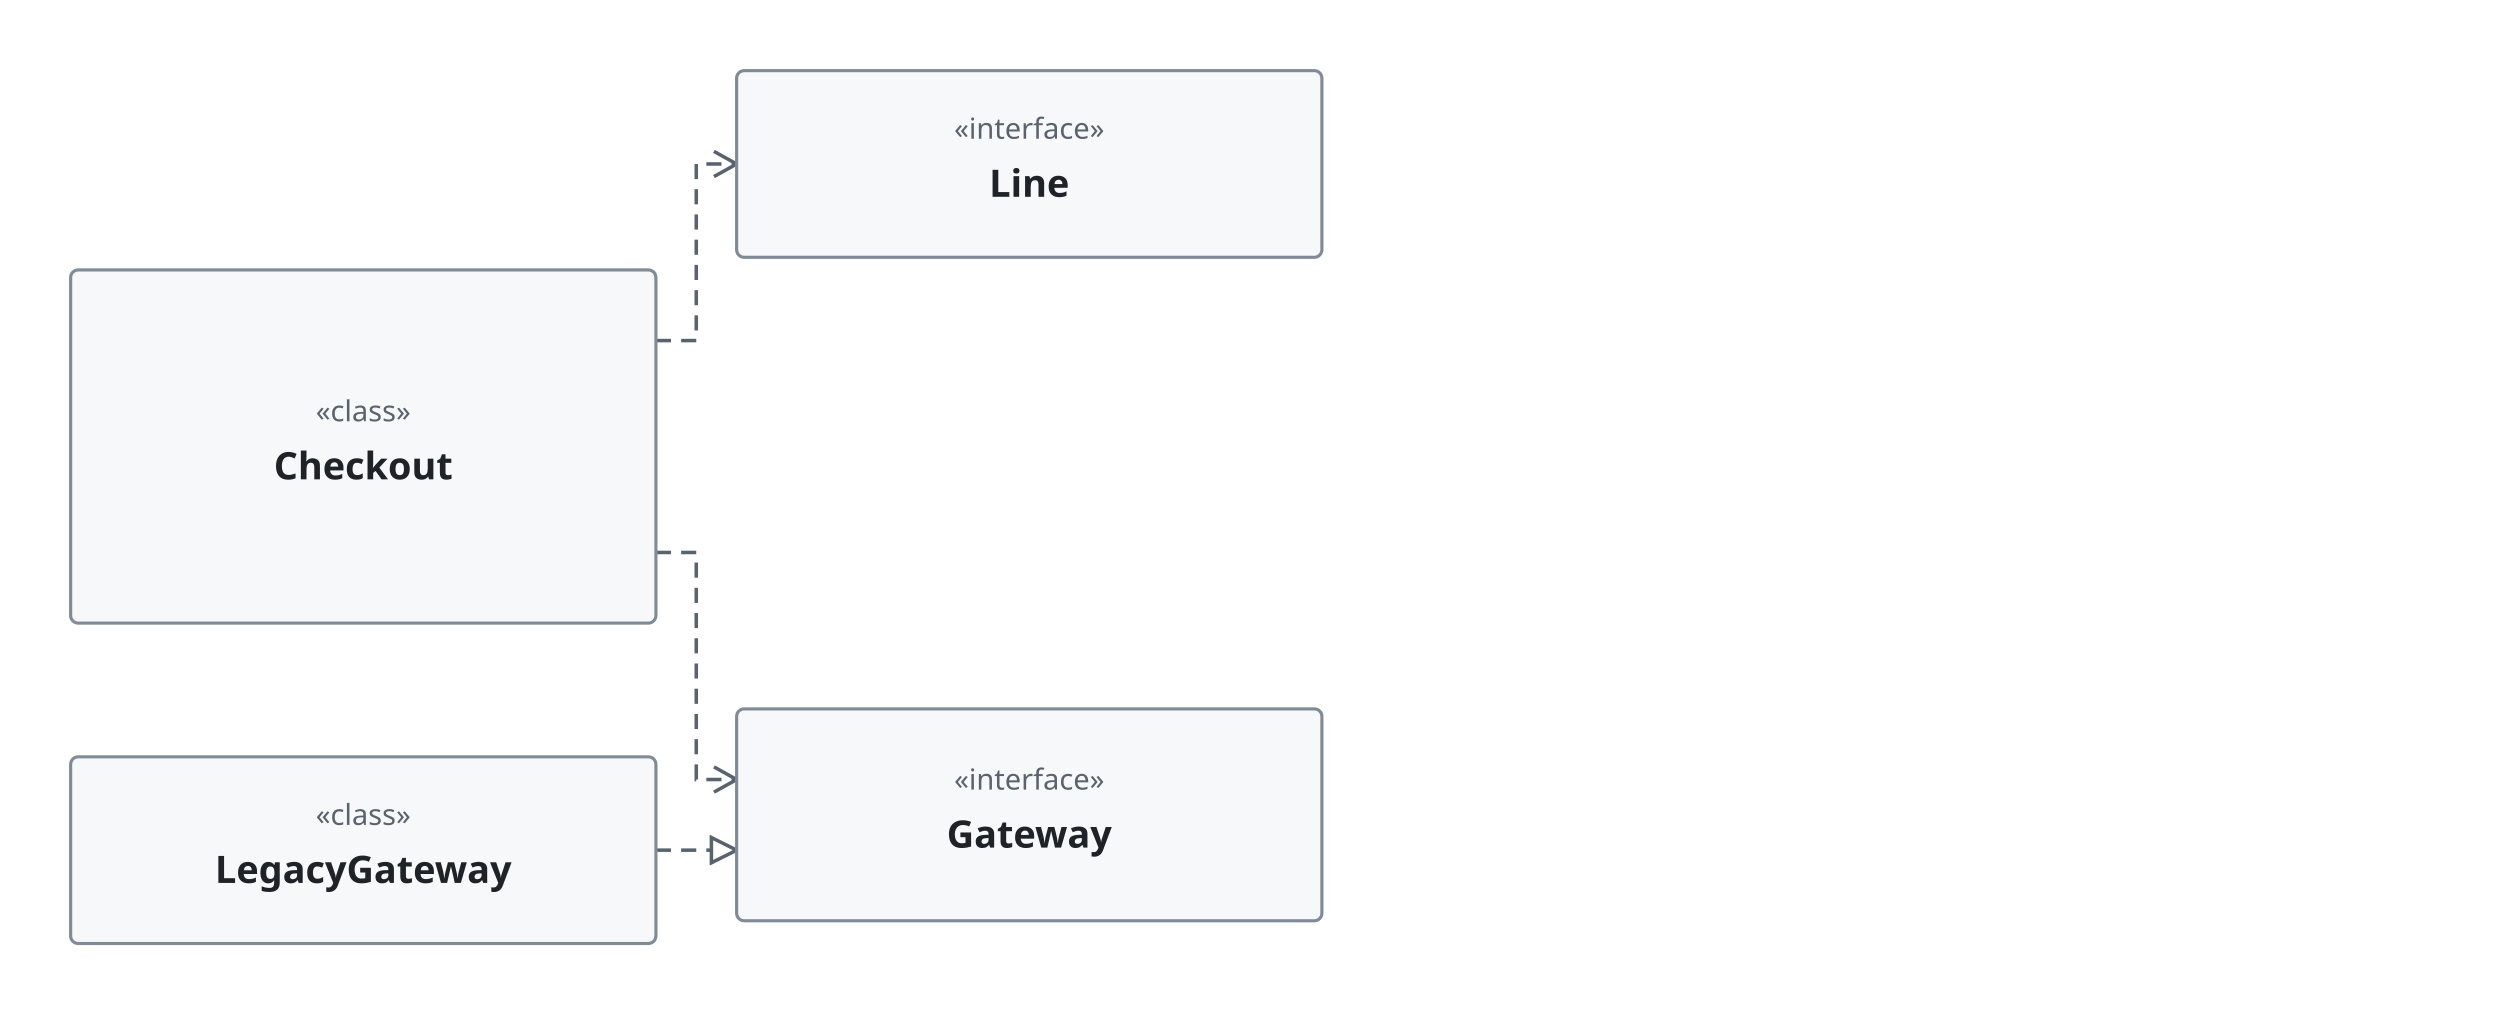
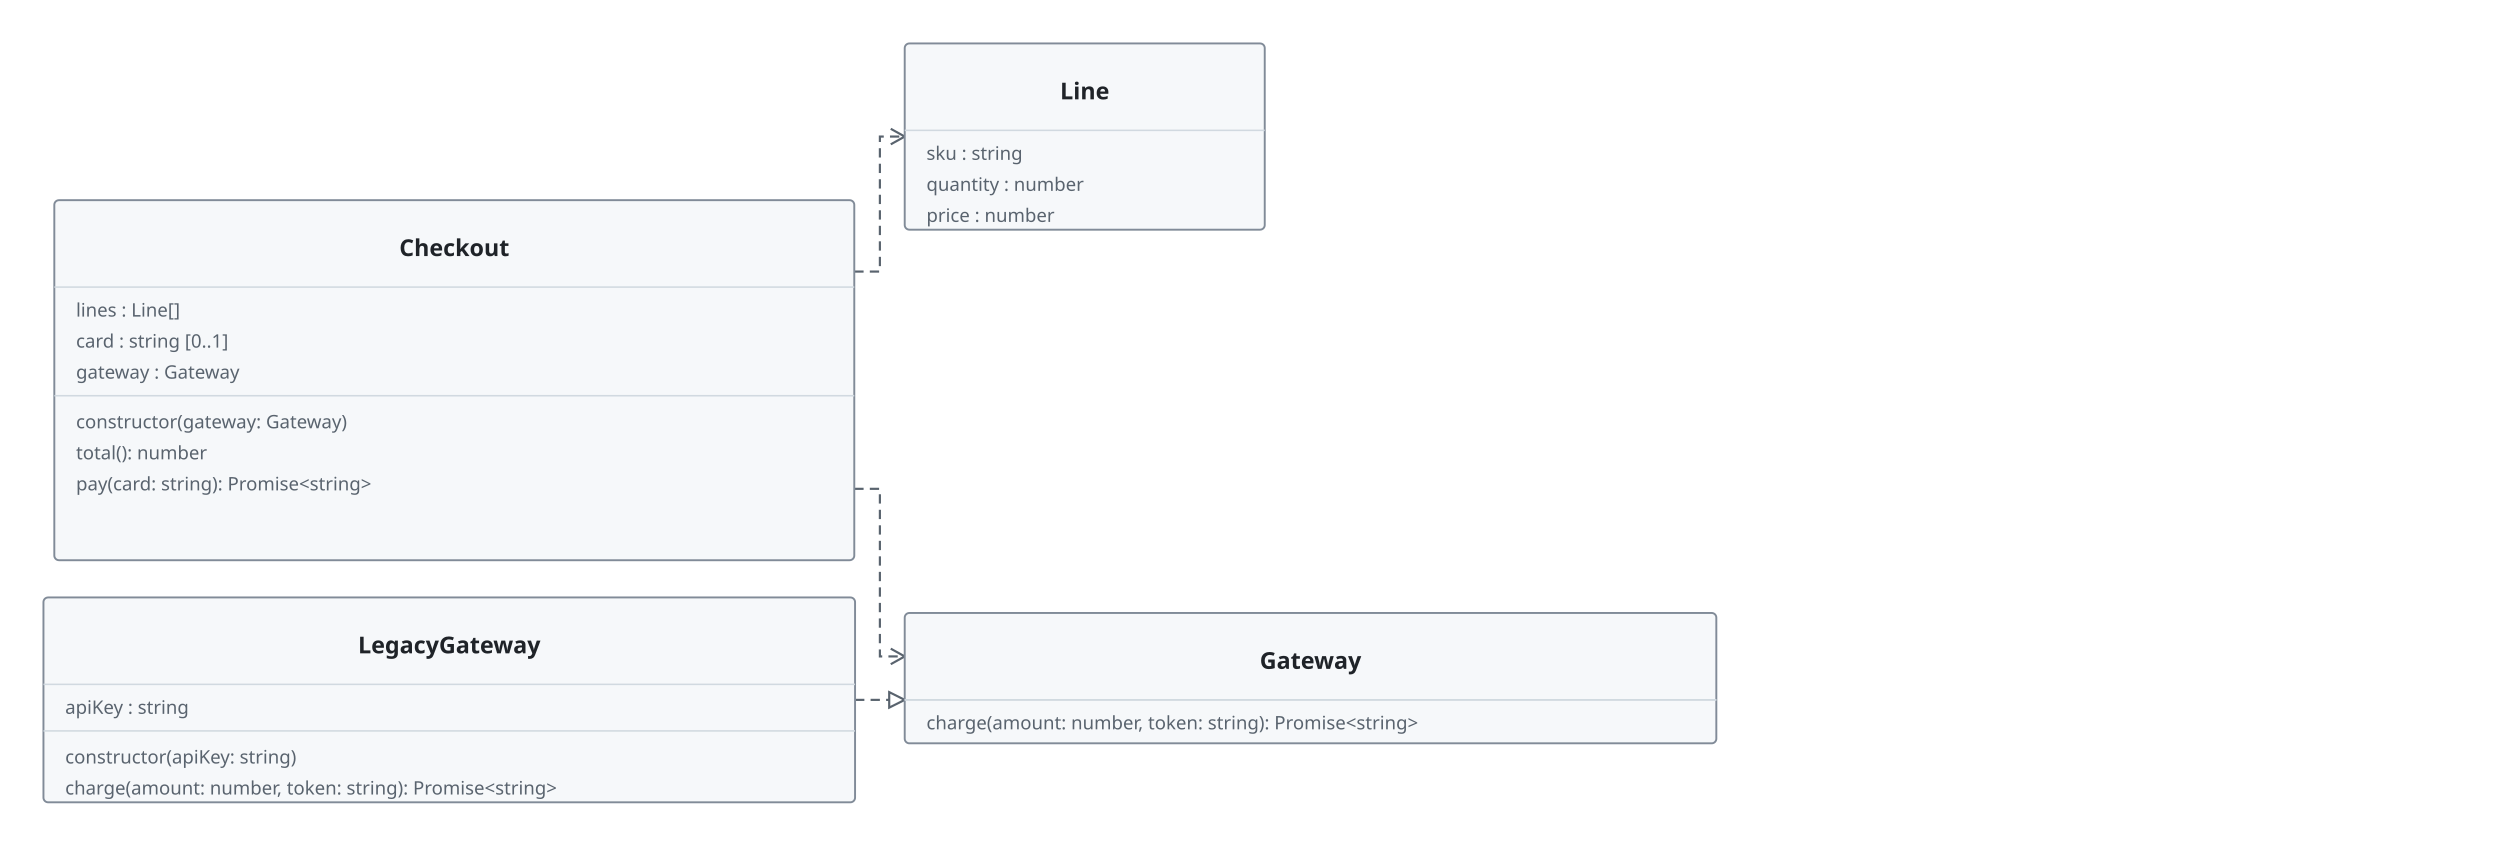
- <svg xmlns="http://www.w3.org/2000/svg" width="991" height="402" viewBox="0 0 991 402" role="img" aria-label="Saved payment methods" text-rendering="geometricPrecision" style="font-family:-apple-system,BlinkMacSystemFont,Segoe UI,Noto Sans,Helvetica,Arial,sans-serif">
+ <svg xmlns="http://www.w3.org/2000/svg" width="1611" height="545" viewBox="0 0 1611 545" role="img" aria-label="Saved payment methods" text-rendering="geometricPrecision" style="font-family:-apple-system,BlinkMacSystemFont,Segoe UI,Noto Sans,Helvetica,Arial,sans-serif">
  <defs>
    <marker id="inheritance-_R_0_-DEPENDENCY" markerWidth="12" markerHeight="12" refX="10" refY="6" orient="auto" markerUnits="userSpaceOnUse">
      <path d="M1 1 L10 6 L1 11" fill="none" stroke="var(--diagram-edge,#59636e)" stroke-width="1.4" />
    </marker>
    <marker id="inheritance-_R_0_-DEPENDENCY-active" markerWidth="12" markerHeight="12" refX="10" refY="6" orient="auto" markerUnits="userSpaceOnUse">
      <path d="M1 1 L10 6 L1 11" fill="none" stroke="var(--accent,#0969da)" stroke-width="1.4" />
    </marker>
    <marker id="inheritance-_R_0_-DEPENDENCY-primary" markerWidth="12" markerHeight="12" refX="10" refY="6" orient="auto" markerUnits="userSpaceOnUse">
      <path d="M1 1 L10 6 L1 11" fill="none" stroke="var(--diagram-selection,#9a6700)" stroke-width="1.4" />
    </marker>
    <marker id="inheritance-_R_0_-SHARED" markerWidth="15" markerHeight="12" refX="1" refY="6" orient="auto-start-reverse" markerUnits="userSpaceOnUse">
      <path d="M1 6 L7 1 L13 6 L7 11 Z" fill="var(--canvas,#ffffff)" stroke="var(--diagram-edge,#59636e)" stroke-width="1.4" />
    </marker>
    <marker id="inheritance-_R_0_-SHARED-active" markerWidth="15" markerHeight="12" refX="1" refY="6" orient="auto-start-reverse" markerUnits="userSpaceOnUse">
      <path d="M1 6 L7 1 L13 6 L7 11 Z" fill="var(--canvas,#ffffff)" stroke="var(--accent,#0969da)" stroke-width="1.4" />
    </marker>
    <marker id="inheritance-_R_0_-SHARED-primary" markerWidth="15" markerHeight="12" refX="1" refY="6" orient="auto-start-reverse" markerUnits="userSpaceOnUse">
      <path d="M1 6 L7 1 L13 6 L7 11 Z" fill="var(--canvas,#ffffff)" stroke="var(--diagram-selection,#9a6700)" stroke-width="1.4" />
    </marker>
    <marker id="inheritance-_R_0_-COMPOSITE" markerWidth="15" markerHeight="12" refX="1" refY="6" orient="auto-start-reverse" markerUnits="userSpaceOnUse">
      <path d="M1 6 L7 1 L13 6 L7 11 Z" fill="var(--diagram-edge,#59636e)" stroke="var(--diagram-edge,#59636e)" stroke-width="1.4" />
    </marker>
    <marker id="inheritance-_R_0_-COMPOSITE-active" markerWidth="15" markerHeight="12" refX="1" refY="6" orient="auto-start-reverse" markerUnits="userSpaceOnUse">
      <path d="M1 6 L7 1 L13 6 L7 11 Z" fill="var(--accent,#0969da)" stroke="var(--accent,#0969da)" stroke-width="1.4" />
    </marker>
    <marker id="inheritance-_R_0_-COMPOSITE-primary" markerWidth="15" markerHeight="12" refX="1" refY="6" orient="auto-start-reverse" markerUnits="userSpaceOnUse">
      <path d="M1 6 L7 1 L13 6 L7 11 Z" fill="var(--diagram-selection,#9a6700)" stroke="var(--diagram-selection,#9a6700)" stroke-width="1.4" />
    </marker>
    <marker id="inheritance-_R_0_" markerWidth="13" markerHeight="12" refX="11" refY="6" orient="auto" markerUnits="userSpaceOnUse">
      <path d="M1 1 L11 6 L1 11 Z" fill="var(--canvas,#ffffff)" stroke="var(--diagram-inheritance,#59636e)" stroke-width="1.4" />
    </marker>
    <marker id="inheritance-_R_0_-active" markerWidth="13" markerHeight="12" refX="11" refY="6" orient="auto" markerUnits="userSpaceOnUse">
      <path d="M1 1 L11 6 L1 11 Z" fill="var(--canvas,#ffffff)" stroke="var(--accent,#0969da)" stroke-width="1.4" />
    </marker>
    <marker id="inheritance-_R_0_-primary" markerWidth="13" markerHeight="12" refX="11" refY="6" orient="auto" markerUnits="userSpaceOnUse">
      <path d="M1 1 L11 6 L1 11 Z" fill="var(--canvas,#ffffff)" stroke="var(--diagram-selection,#9a6700)" stroke-width="1.4" />
    </marker>
  </defs>
  <g class="relation-routes">
    <g class="diagram-element edge relation-route generalization" data-edge="generalization:LegacyGateway:Gateway" data-element-kind="edge" data-element-id="generalization:LegacyGateway:Gateway" data-source="LegacyGateway" data-target="Gateway" aria-label="LegacyGateway implements Gateway">
      <g>
-         <path class="edge-path" d="M260 337 L292 337" fill="none" stroke="var(--diagram-inheritance,#59636e)" stroke-width="1.4" stroke-dasharray="6 4" marker-end="url(#inheritance-_R_0_)" />
+         <path class="edge-path" d="M551 451 L583 451" fill="none" stroke="var(--diagram-inheritance,#59636e)" stroke-width="1.4" stroke-dasharray="6 4" marker-end="url(#inheritance-_R_0_)" />
      </g>
    </g>
    <g class="diagram-element edge relation-route" data-edge="relation:Checkout:Gateway" data-element-kind="edge" data-element-id="relation:Checkout:Gateway" data-source="Checkout" data-target="Gateway" aria-label="Generalization: Checkout, Gateway">
      <g>
-         <path class="edge-path" d="M260 219 L276 219 L276 309 L292 309" fill="none" stroke="var(--diagram-edge,#59636e)" stroke-width="1.4" stroke-dasharray="6 4" marker-end="url(#inheritance-_R_0_-DEPENDENCY)" />
+         <path class="edge-path" d="M550.5 315 L567 315 L567 423 L583 423" fill="none" stroke="var(--diagram-edge,#59636e)" stroke-width="1.4" stroke-dasharray="6 4" marker-end="url(#inheritance-_R_0_-DEPENDENCY)" />
      </g>
    </g>
    <g class="diagram-element edge relation-route" data-edge="relation:Checkout:Line" data-element-kind="edge" data-element-id="relation:Checkout:Line" data-source="Checkout" data-target="Line" aria-label="Generalization: Checkout, Line">
      <g>
-         <path class="edge-path" d="M260 135 L276 135 L276 65 L292 65" fill="none" stroke="var(--diagram-edge,#59636e)" stroke-width="1.4" stroke-dasharray="6 4" marker-end="url(#inheritance-_R_0_-DEPENDENCY)" />
+         <path class="edge-path" d="M550.5 175 L567 175 L567 88 L583 88" fill="none" stroke="var(--diagram-edge,#59636e)" stroke-width="1.4" stroke-dasharray="6 4" marker-end="url(#inheritance-_R_0_-DEPENDENCY)" />
      </g>
    </g>
  </g>
  <g class="relation-label-layer" />
  <g class="node-layer">
-     <g id="node-Checkout" class="diagram-element node" data-name="Checkout" data-node-id="Checkout" data-element-kind="node" data-element-id="Checkout" aria-label="Checkout" transform="translate(28 107)">
-       <rect class="node-box" width="232" height="140" rx="3" fill="var(--surface,#f6f8fa)" stroke="var(--diagram-border,#818b98)" stroke-width="1.25" vector-effect="non-scaling-stroke" />
-       <text x="116" y="60" text-anchor="middle" fill="var(--diagram-muted,#59636e)" font-size="11.5">«class»</text>
-       <text x="116" y="83" text-anchor="middle" fill="var(--text,#1f2328)" font-size="15" font-weight="600">Checkout</text>
+     <g id="node-Checkout" class="diagram-element node" data-name="Checkout" data-node-id="Checkout" data-element-kind="node" data-element-id="Checkout" aria-label="Checkout" transform="translate(35 129)">
+       <rect class="node-box" width="515.5" height="232" rx="3" fill="var(--surface,#f6f8fa)" stroke="var(--diagram-border,#818b98)" stroke-width="1.25" vector-effect="non-scaling-stroke" />
+       <text x="257.75" y="36" text-anchor="middle" fill="var(--text,#1f2328)" font-size="15" font-weight="600">Checkout</text>
+       <path d="M0 56 H515.5" stroke="var(--diagram-divider,#d1d9e0)" />
+       <g class="attributes" fill="var(--diagram-attribute,#59636e)" font-size="12">
+         <text x="14" y="75">lines : Line[]</text>
+         <text x="14" y="95">card : string [0..1]</text>
+         <text x="14" y="115">gateway : Gateway</text>
+       </g>
+       <path d="M0 126 H515.5" stroke="var(--diagram-divider,#d1d9e0)" />
+       <g class="methods" fill="var(--diagram-attribute,#59636e)" font-size="12">
+         <text x="14" y="147">constructor(gateway: Gateway)</text>
+         <text x="14" y="167">total(): number</text>
+         <text x="14" y="187">pay(card: string): Promise&lt;string&gt;</text>
+       </g>
    </g>
-     <g id="node-Gateway" class="diagram-element node" data-name="Gateway" data-node-id="Gateway" data-element-kind="node" data-element-id="Gateway" aria-label="Gateway" transform="translate(292 281)">
-       <rect class="node-box" width="232" height="84" rx="3" fill="var(--surface,#f6f8fa)" stroke="var(--diagram-border,#818b98)" stroke-width="1.25" vector-effect="non-scaling-stroke" />
-       <text x="116" y="32" text-anchor="middle" fill="var(--diagram-muted,#59636e)" font-size="11.5">«interface»</text>
-       <text x="116" y="55" text-anchor="middle" fill="var(--text,#1f2328)" font-size="15" font-weight="600">Gateway</text>
+     <g id="node-Gateway" class="diagram-element node" data-name="Gateway" data-node-id="Gateway" data-element-kind="node" data-element-id="Gateway" aria-label="Gateway" transform="translate(583 395)">
+       <rect class="node-box" width="523" height="84" rx="3" fill="var(--surface,#f6f8fa)" stroke="var(--diagram-border,#818b98)" stroke-width="1.25" vector-effect="non-scaling-stroke" />
+       <text x="261.5" y="36" text-anchor="middle" fill="var(--text,#1f2328)" font-size="15" font-weight="600">Gateway</text>
+       <path d="M0 56 H523" stroke="var(--diagram-divider,#d1d9e0)" />
+       <g class="attributes" fill="var(--diagram-attribute,#59636e)" font-size="12" />
+       <path d="M0 56 H523" stroke="var(--diagram-divider,#d1d9e0)" />
+       <g class="methods" fill="var(--diagram-attribute,#59636e)" font-size="12">
+         <text x="14" y="75">charge(amount: number, token: string): Promise&lt;string&gt;</text>
+       </g>
    </g>
-     <g id="node-LegacyGateway" class="diagram-element node" data-name="LegacyGateway" data-node-id="LegacyGateway" data-element-kind="node" data-element-id="LegacyGateway" aria-label="LegacyGateway" transform="translate(28 300)">
-       <rect class="node-box" width="232" height="74" rx="3" fill="var(--surface,#f6f8fa)" stroke="var(--diagram-border,#818b98)" stroke-width="1.25" vector-effect="non-scaling-stroke" />
-       <text x="116" y="27" text-anchor="middle" fill="var(--diagram-muted,#59636e)" font-size="11.5">«class»</text>
-       <text x="116" y="50" text-anchor="middle" fill="var(--text,#1f2328)" font-size="15" font-weight="600">LegacyGateway</text>
+     <g id="node-LegacyGateway" class="diagram-element node" data-name="LegacyGateway" data-node-id="LegacyGateway" data-element-kind="node" data-element-id="LegacyGateway" aria-label="LegacyGateway" transform="translate(28 385)">
+       <rect class="node-box" width="523" height="132" rx="3" fill="var(--surface,#f6f8fa)" stroke="var(--diagram-border,#818b98)" stroke-width="1.25" vector-effect="non-scaling-stroke" />
+       <text x="261.5" y="36" text-anchor="middle" fill="var(--text,#1f2328)" font-size="15" font-weight="600">LegacyGateway</text>
+       <path d="M0 56 H523" stroke="var(--diagram-divider,#d1d9e0)" />
+       <g class="attributes" fill="var(--diagram-attribute,#59636e)" font-size="12">
+         <text x="14" y="75">apiKey : string</text>
+       </g>
+       <path d="M0 86 H523" stroke="var(--diagram-divider,#d1d9e0)" />
+       <g class="methods" fill="var(--diagram-attribute,#59636e)" font-size="12">
+         <text x="14" y="107">constructor(apiKey: string)</text>
+         <text x="14" y="127">charge(amount: number, token: string): Promise&lt;string&gt;</text>
+       </g>
    </g>
-     <g id="node-Line" class="diagram-element node" data-name="Line" data-node-id="Line" data-element-kind="node" data-element-id="Line" aria-label="Line" transform="translate(292 28)">
-       <rect class="node-box" width="232" height="74" rx="3" fill="var(--surface,#f6f8fa)" stroke="var(--diagram-border,#818b98)" stroke-width="1.25" vector-effect="non-scaling-stroke" />
-       <text x="116" y="27" text-anchor="middle" fill="var(--diagram-muted,#59636e)" font-size="11.5">«interface»</text>
-       <text x="116" y="50" text-anchor="middle" fill="var(--text,#1f2328)" font-size="15" font-weight="600">Line</text>
+     <g id="node-Line" class="diagram-element node" data-name="Line" data-node-id="Line" data-element-kind="node" data-element-id="Line" aria-label="Line" transform="translate(583 28)">
+       <rect class="node-box" width="232" height="120" rx="3" fill="var(--surface,#f6f8fa)" stroke="var(--diagram-border,#818b98)" stroke-width="1.25" vector-effect="non-scaling-stroke" />
+       <text x="116" y="36" text-anchor="middle" fill="var(--text,#1f2328)" font-size="15" font-weight="600">Line</text>
+       <path d="M0 56 H232" stroke="var(--diagram-divider,#d1d9e0)" />
+       <g class="attributes" fill="var(--diagram-attribute,#59636e)" font-size="12">
+         <text x="14" y="75">sku : string</text>
+         <text x="14" y="95">quantity : number</text>
+         <text x="14" y="115">price : number</text>
+       </g>
    </g>
  </g>
</svg>
